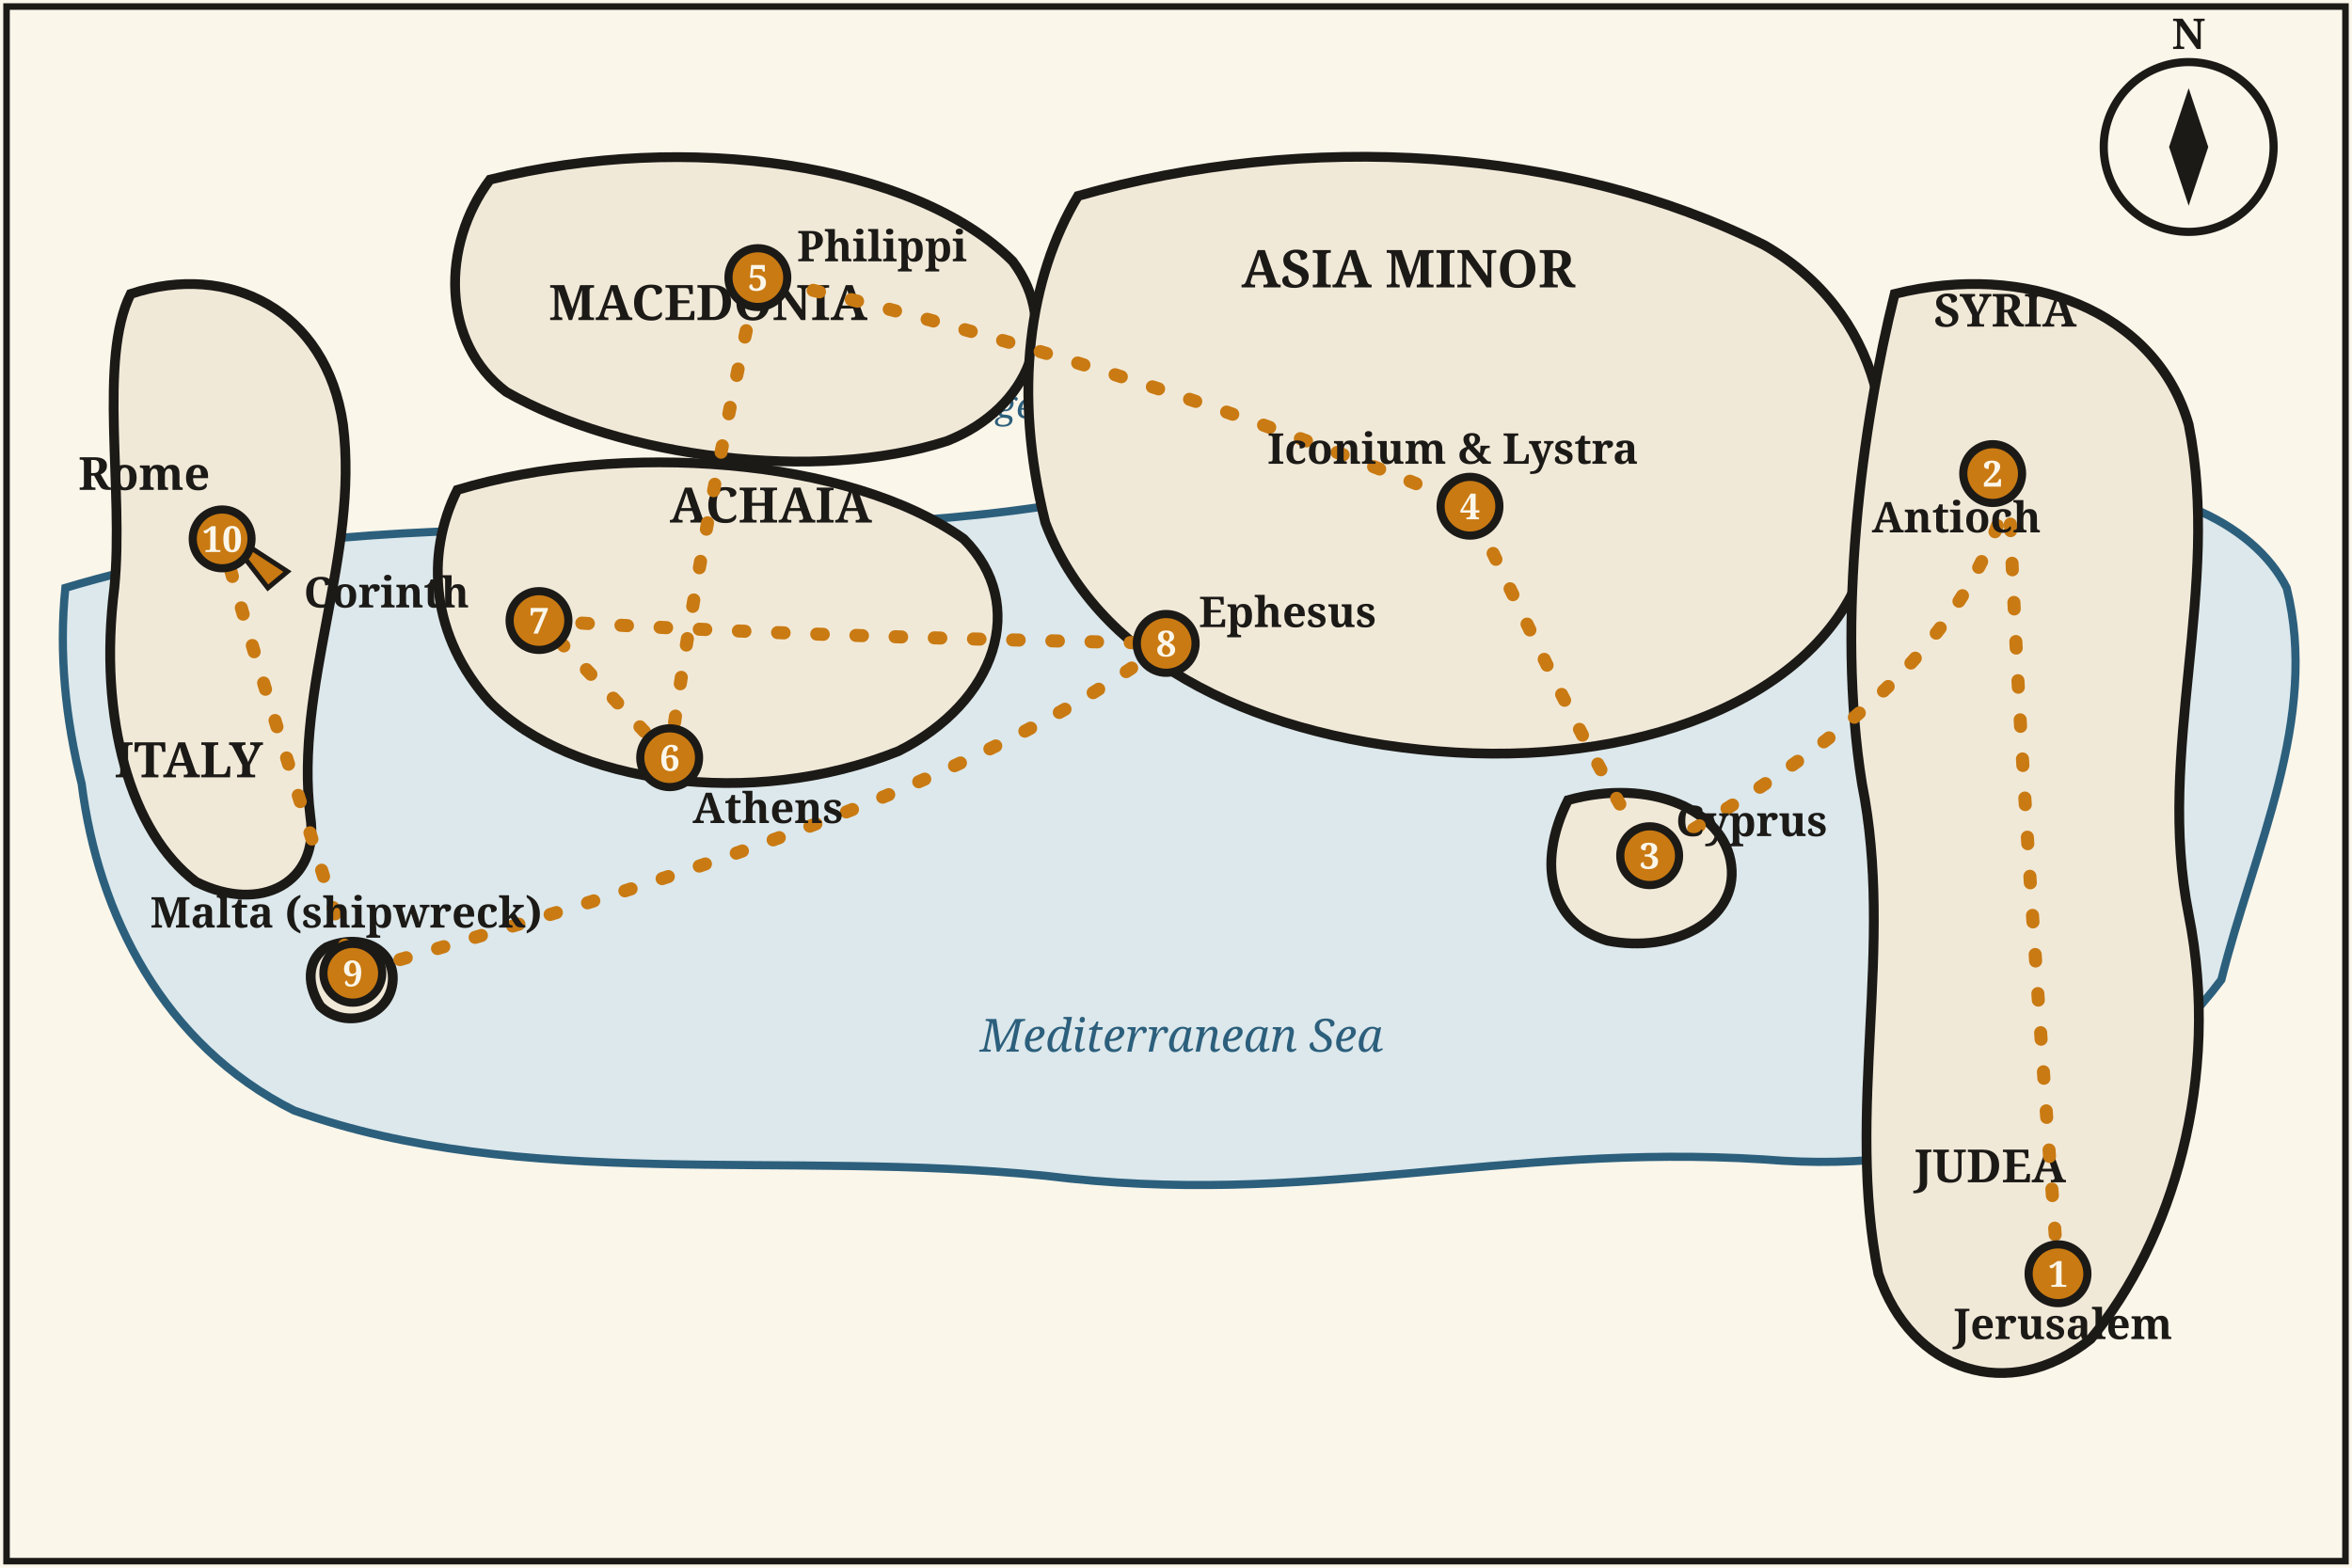
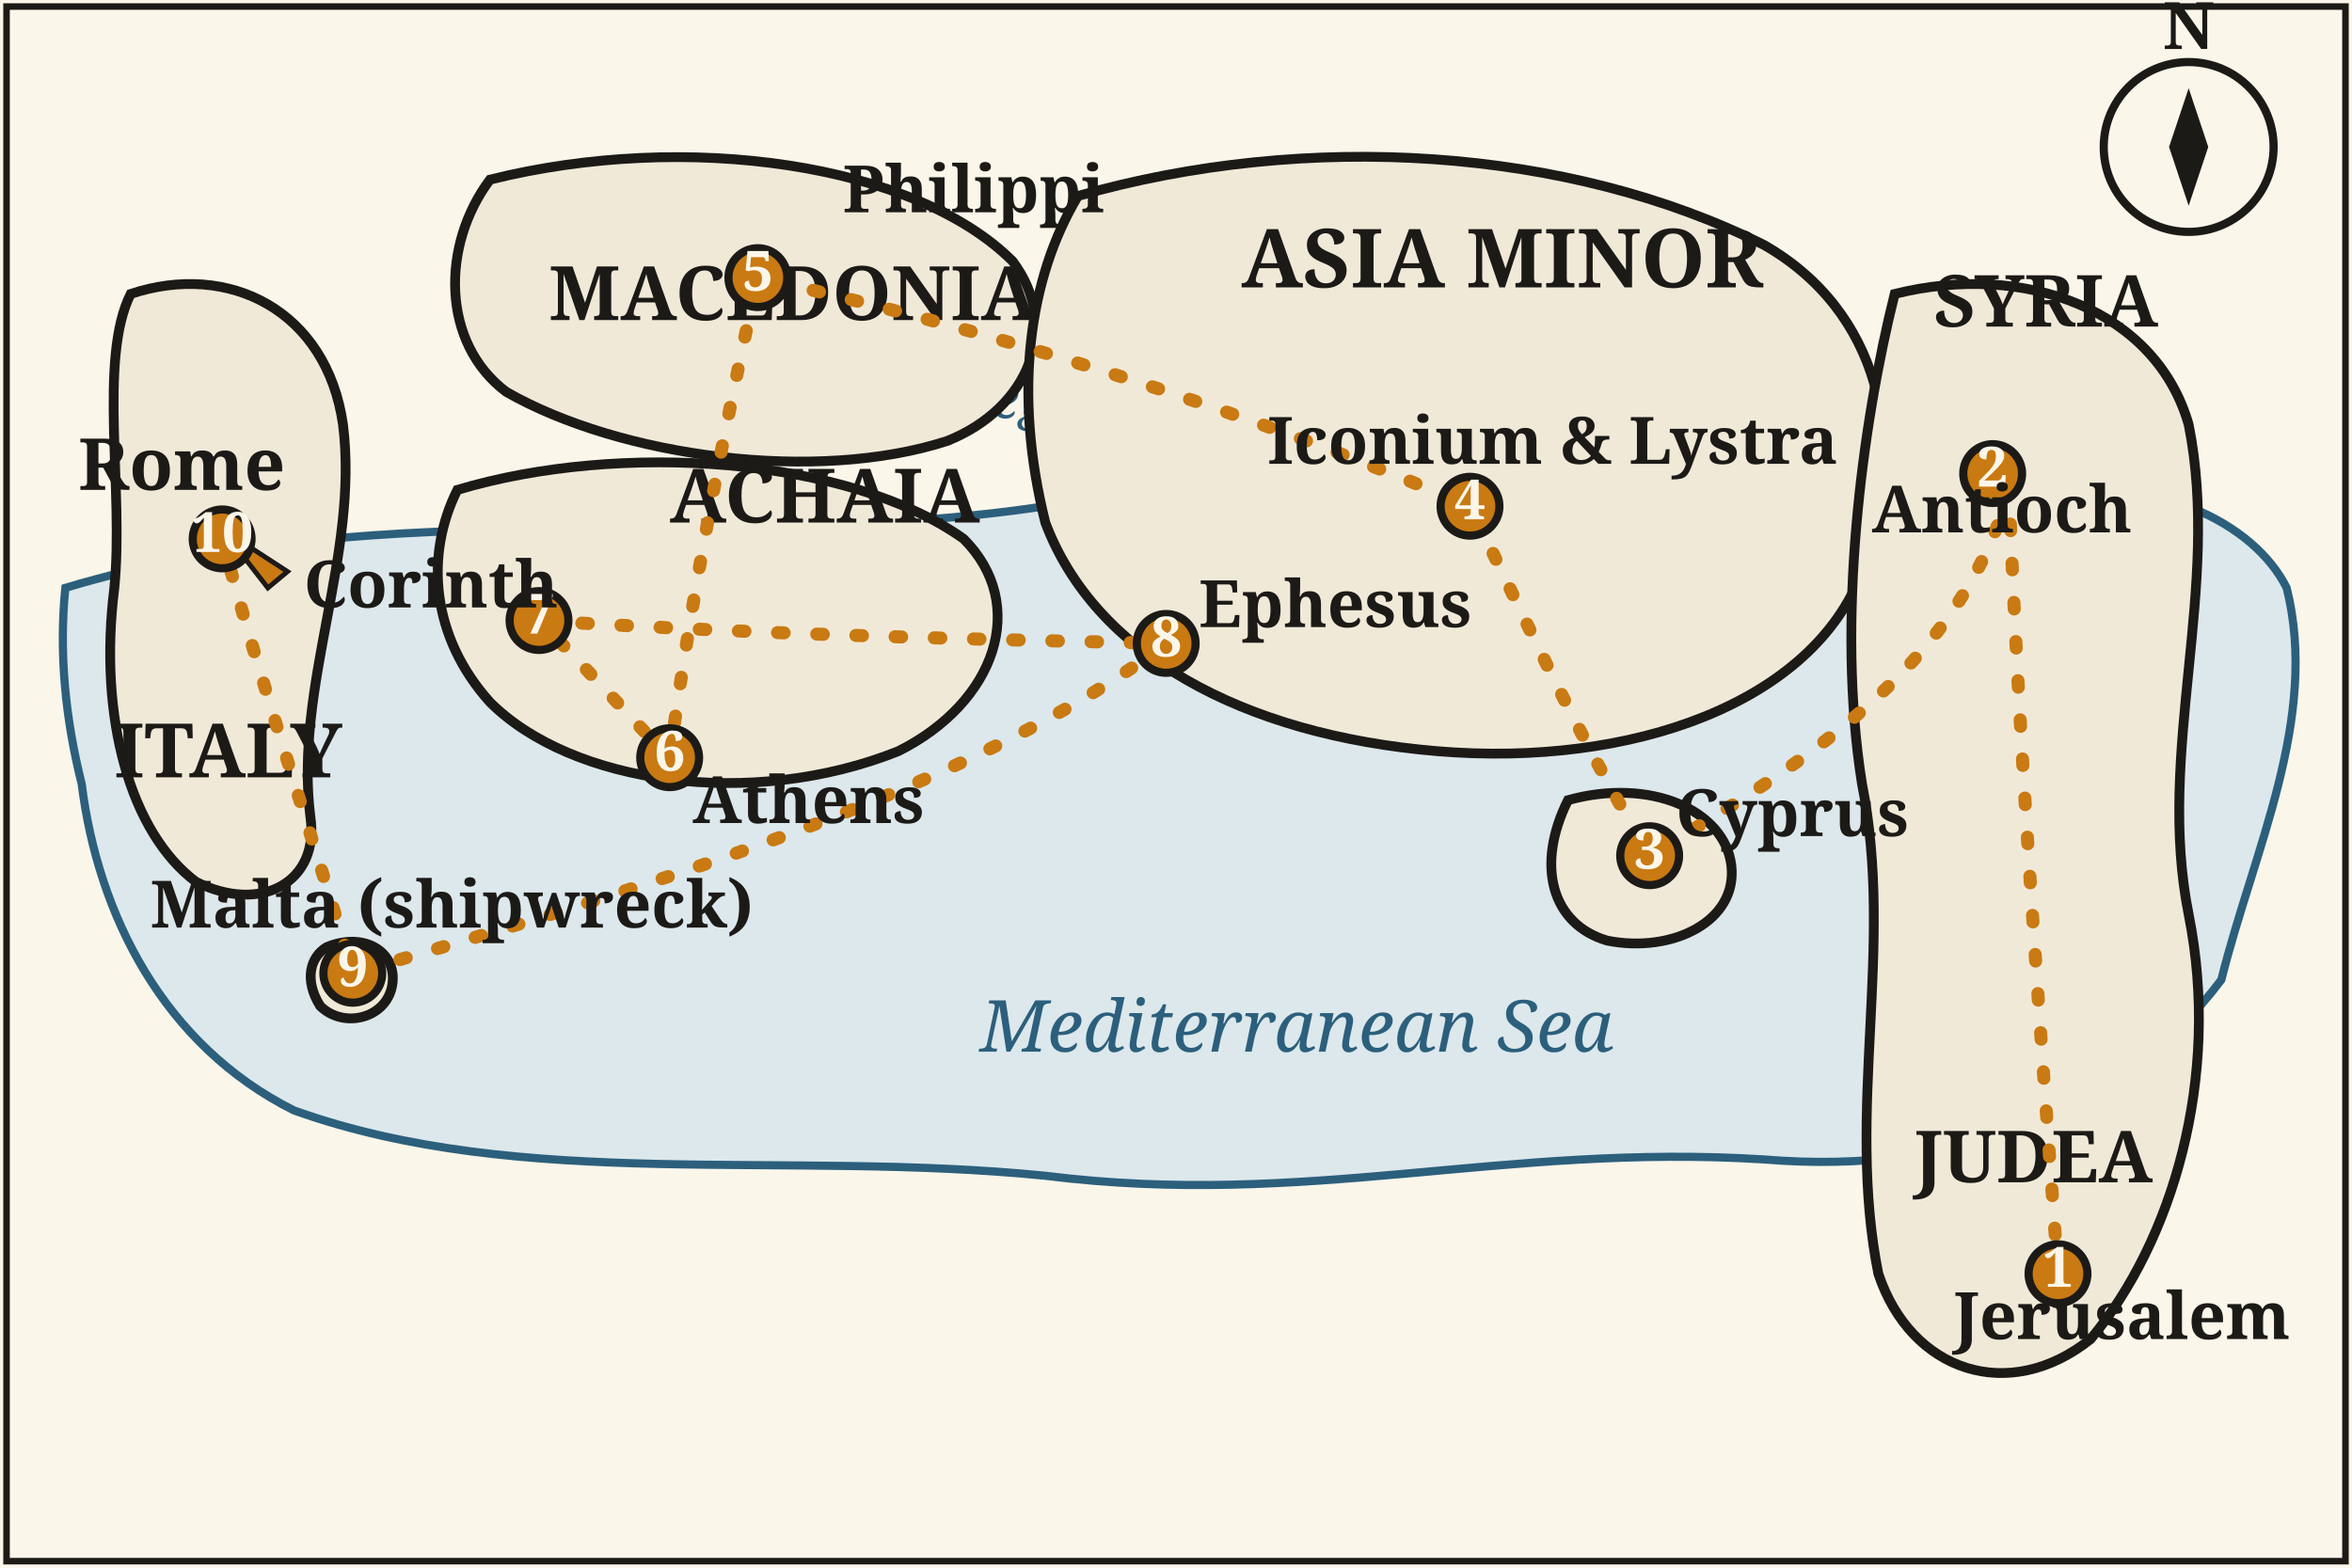
<svg xmlns="http://www.w3.org/2000/svg" viewBox="0 0 720 480" width="100%" height="480">
  <rect width="720" height="480" fill="#fbf6ea" />
  <path d="M20,180 C120,150 220,170 320,155 C420,140 520,160 620,150 C660,145 690,160 700,180 C710,220 690,260 680,300 C650,340 600,360 540,355 C460,350 400,370 320,360 C240,352 160,365 90,340 C50,320 30,280 25,240 C20,220 18,200 20,180 Z" fill="#dce8ec" stroke="#2c5f7c" stroke-width="2.5" />
-   <text x="300" y="322" font-family="Georgia, serif" font-style="italic" font-size="14" fill="#2c5f7c">Mediterranean Sea</text>
-   <text x="292" y="128" font-family="Georgia, serif" font-style="italic" font-size="11" fill="#2c5f7c">Aegean Sea</text>
+   <text x="300" y="322" font-family="Georgia, serif" font-style="italic" font-size="22" fill="#2c5f7c">Mediterranean Sea</text>
+   <text x="292" y="128" font-family="Georgia, serif" font-style="italic" font-size="17" fill="#2c5f7c">Aegean Sea</text>
  <path d="M40,90 C70,80 100,95 105,130 C110,170 90,210 95,250 C98,270 80,280 60,270 C40,255 30,220 35,180 C38,150 30,110 40,90 Z" fill="#f1e9d8" stroke="#1c1a17" stroke-width="3" />
-   <text x="35" y="238" font-family="Georgia, serif" font-weight="700" font-size="15" fill="#1c1a17">ITALY</text>
+   <text x="35" y="238" font-family="Georgia, serif" font-weight="700" font-size="23" fill="#1c1a17">ITALY</text>
  <path d="M100,290 C112,285 122,292 120,302 C118,312 105,315 98,308 C93,300 95,293 100,290 Z" fill="#f1e9d8" stroke="#1c1a17" stroke-width="3" />
  <path d="M150,55 C210,40 280,50 310,80 C325,100 315,125 290,135 C250,148 190,140 155,120 C135,105 135,75 150,55 Z" fill="#f1e9d8" stroke="#1c1a17" stroke-width="3" />
-   <text x="168" y="98" font-family="Georgia, serif" font-weight="700" font-size="15" fill="#1c1a17">MACEDONIA</text>
+   <text x="168" y="98" font-family="Georgia, serif" font-weight="700" font-size="23" fill="#1c1a17">MACEDONIA</text>
  <path d="M140,150 C190,135 260,140 295,165 C315,185 305,215 275,230 C230,248 175,240 150,215 C132,195 130,170 140,150 Z" fill="#f1e9d8" stroke="#1c1a17" stroke-width="3" />
-   <text x="205" y="160" font-family="Georgia, serif" font-weight="700" font-size="15" fill="#1c1a17">ACHAIA</text>
+   <text x="205" y="160" font-family="Georgia, serif" font-weight="700" font-size="23" fill="#1c1a17">ACHAIA</text>
  <path d="M330,60 C400,40 480,45 540,75 C575,95 585,135 570,175 C555,215 500,235 440,230 C380,225 335,200 320,160 C310,120 315,85 330,60 Z" fill="#f1e9d8" stroke="#1c1a17" stroke-width="3" />
-   <text x="380" y="88" font-family="Georgia, serif" font-weight="700" font-size="16" fill="#1c1a17">ASIA MINOR</text>
+   <text x="380" y="88" font-family="Georgia, serif" font-weight="700" font-size="25" fill="#1c1a17">ASIA MINOR</text>
  <path d="M480,245 C505,238 528,248 530,265 C532,282 512,292 492,288 C475,283 470,265 480,245 Z" fill="#f1e9d8" stroke="#1c1a17" stroke-width="3" />
  <path d="M580,90 C620,80 660,95 670,130 C680,180 660,230 670,280 C680,330 665,380 640,410 C615,430 585,420 575,390 C565,340 580,290 570,240 C562,190 570,130 580,90 Z" fill="#f1e9d8" stroke="#1c1a17" stroke-width="3" />
-   <text x="592" y="100" font-family="Georgia, serif" font-weight="700" font-size="14" fill="#1c1a17">SYRIA</text>
-   <text x="586" y="362" font-family="Georgia, serif" font-weight="700" font-size="14" fill="#1c1a17">JUDEA</text>
+   <text x="592" y="100" font-family="Georgia, serif" font-weight="700" font-size="22" fill="#1c1a17">SYRIA</text>
+   <text x="586" y="362" font-family="Georgia, serif" font-weight="700" font-size="22" fill="#1c1a17">JUDEA</text>
  <path d="M630,390 C625,320 618,230 615,150 C600,205 550,235 505,262 C480,220 465,185 450,155 C380,125 300,100 232,85 C222,130 212,180 205,232 C195,222 180,205 165,190 C245,195 315,196 357,197 C300,240 205,270 108,298 C97,260 80,210 68,165" fill="none" stroke="#c97a12" stroke-width="4" stroke-dasharray="2,10" stroke-linecap="round" />
  <path d="M82,180 L68,162 L88,175 Z" fill="#c97a12" stroke="#1c1a17" stroke-width="1.5" />
  <circle cx="630" cy="390" r="9" fill="#c97a12" stroke="#1c1a17" stroke-width="2.5" />
-   <text x="630" y="394" text-anchor="middle" font-family="Georgia, serif" font-weight="700" font-size="11" fill="#fbf6ea">1</text>
-   <text x="598" y="410" font-family="Georgia, serif" font-weight="700" font-size="13" fill="#1c1a17">Jerusalem</text>
+   <text x="630" y="394" text-anchor="middle" font-family="Georgia, serif" font-weight="700" font-size="17" fill="#fbf6ea">1</text>
+   <text x="598" y="410" font-family="Georgia, serif" font-weight="700" font-size="20" fill="#1c1a17">Jerusalem</text>
  <circle cx="610" cy="145" r="9" fill="#c97a12" stroke="#1c1a17" stroke-width="2.5" />
-   <text x="610" y="149" text-anchor="middle" font-family="Georgia, serif" font-weight="700" font-size="11" fill="#fbf6ea">2</text>
-   <text x="573" y="163" font-family="Georgia, serif" font-weight="700" font-size="13" fill="#1c1a17">Antioch</text>
+   <text x="610" y="149" text-anchor="middle" font-family="Georgia, serif" font-weight="700" font-size="17" fill="#fbf6ea">2</text>
+   <text x="573" y="163" font-family="Georgia, serif" font-weight="700" font-size="20" fill="#1c1a17">Antioch</text>
  <circle cx="505" cy="262" r="9" fill="#c97a12" stroke="#1c1a17" stroke-width="2.5" />
-   <text x="505" y="266" text-anchor="middle" font-family="Georgia, serif" font-weight="700" font-size="11" fill="#fbf6ea">3</text>
-   <text x="513" y="256" font-family="Georgia, serif" font-weight="700" font-size="13" fill="#1c1a17">Cyprus</text>
+   <text x="505" y="266" text-anchor="middle" font-family="Georgia, serif" font-weight="700" font-size="17" fill="#fbf6ea">3</text>
+   <text x="513" y="256" font-family="Georgia, serif" font-weight="700" font-size="20" fill="#1c1a17">Cyprus</text>
  <circle cx="450" cy="155" r="9" fill="#c97a12" stroke="#1c1a17" stroke-width="2.5" />
-   <text x="450" y="159" text-anchor="middle" font-family="Georgia, serif" font-weight="700" font-size="11" fill="#fbf6ea">4</text>
-   <text x="388" y="142" font-family="Georgia, serif" font-weight="700" font-size="13" fill="#1c1a17">Iconium &amp; Lystra</text>
+   <text x="450" y="159" text-anchor="middle" font-family="Georgia, serif" font-weight="700" font-size="17" fill="#fbf6ea">4</text>
+   <text x="388" y="142" font-family="Georgia, serif" font-weight="700" font-size="20" fill="#1c1a17">Iconium &amp; Lystra</text>
  <circle cx="232" cy="85" r="9" fill="#c97a12" stroke="#1c1a17" stroke-width="2.5" />
-   <text x="232" y="89" text-anchor="middle" font-family="Georgia, serif" font-weight="700" font-size="11" fill="#fbf6ea">5</text>
-   <text x="244" y="80" font-family="Georgia, serif" font-weight="700" font-size="13" fill="#1c1a17">Philippi</text>
+   <text x="232" y="89" text-anchor="middle" font-family="Georgia, serif" font-weight="700" font-size="17" fill="#fbf6ea">5</text>
+   <text x="258" y="65" font-family="Georgia, serif" font-weight="700" font-size="20" fill="#1c1a17">Philippi</text>
  <circle cx="205" cy="232" r="9" fill="#c97a12" stroke="#1c1a17" stroke-width="2.5" />
-   <text x="205" y="236" text-anchor="middle" font-family="Georgia, serif" font-weight="700" font-size="11" fill="#fbf6ea">6</text>
-   <text x="212" y="252" font-family="Georgia, serif" font-weight="700" font-size="13" fill="#1c1a17">Athens</text>
+   <text x="205" y="236" text-anchor="middle" font-family="Georgia, serif" font-weight="700" font-size="17" fill="#fbf6ea">6</text>
+   <text x="212" y="252" font-family="Georgia, serif" font-weight="700" font-size="20" fill="#1c1a17">Athens</text>
  <circle cx="165" cy="190" r="9" fill="#c97a12" stroke="#1c1a17" stroke-width="2.5" />
-   <text x="165" y="194" text-anchor="middle" font-family="Georgia, serif" font-weight="700" font-size="11" fill="#fbf6ea">7</text>
-   <text x="93" y="186" font-family="Georgia, serif" font-weight="700" font-size="13" fill="#1c1a17">Corinth</text>
+   <text x="165" y="194" text-anchor="middle" font-family="Georgia, serif" font-weight="700" font-size="17" fill="#fbf6ea">7</text>
+   <text x="93" y="186" font-family="Georgia, serif" font-weight="700" font-size="20" fill="#1c1a17">Corinth</text>
  <circle cx="357" cy="197" r="9" fill="#c97a12" stroke="#1c1a17" stroke-width="2.5" />
-   <text x="357" y="201" text-anchor="middle" font-family="Georgia, serif" font-weight="700" font-size="11" fill="#fbf6ea">8</text>
-   <text x="367" y="192" font-family="Georgia, serif" font-weight="700" font-size="13" fill="#1c1a17">Ephesus</text>
+   <text x="357" y="201" text-anchor="middle" font-family="Georgia, serif" font-weight="700" font-size="17" fill="#fbf6ea">8</text>
+   <text x="367" y="192" font-family="Georgia, serif" font-weight="700" font-size="20" fill="#1c1a17">Ephesus</text>
  <circle cx="108" cy="298" r="9" fill="#c97a12" stroke="#1c1a17" stroke-width="2.5" />
-   <text x="108" y="302" text-anchor="middle" font-family="Georgia, serif" font-weight="700" font-size="11" fill="#fbf6ea">9</text>
-   <text x="46" y="284" font-family="Georgia, serif" font-weight="700" font-size="13" fill="#1c1a17">Malta (shipwreck)</text>
+   <text x="108" y="302" text-anchor="middle" font-family="Georgia, serif" font-weight="700" font-size="17" fill="#fbf6ea">9</text>
+   <text x="46" y="284" font-family="Georgia, serif" font-weight="700" font-size="20" fill="#1c1a17">Malta (shipwreck)</text>
  <circle cx="68" cy="165" r="9" fill="#c97a12" stroke="#1c1a17" stroke-width="2.5" />
-   <text x="68" y="169" text-anchor="middle" font-family="Georgia, serif" font-weight="700" font-size="11" fill="#fbf6ea">10</text>
-   <text x="24" y="150" font-family="Georgia, serif" font-weight="700" font-size="14" fill="#1c1a17">Rome</text>
+   <text x="68" y="169" text-anchor="middle" font-family="Georgia, serif" font-weight="700" font-size="17" fill="#fbf6ea">10</text>
+   <text x="24" y="150" font-family="Georgia, serif" font-weight="700" font-size="22" fill="#1c1a17">Rome</text>
  <g transform="translate(670,45)">
    <circle r="26" fill="#fbf6ea" stroke="#1c1a17" stroke-width="2.5" />
    <path d="M0,-18 L6,0 L0,18 L-6,0 Z" fill="#1c1a17" />
-     <text y="-30" font-family="Georgia, serif" font-weight="700" font-size="13" fill="#1c1a17" text-anchor="middle">N</text>
+     <text y="-30" font-family="Georgia, serif" font-weight="700" font-size="20" fill="#1c1a17" text-anchor="middle">N</text>
  </g>
  <rect x="2" y="2" width="716" height="476" fill="none" stroke="#1c1a17" stroke-width="2" />
</svg>
